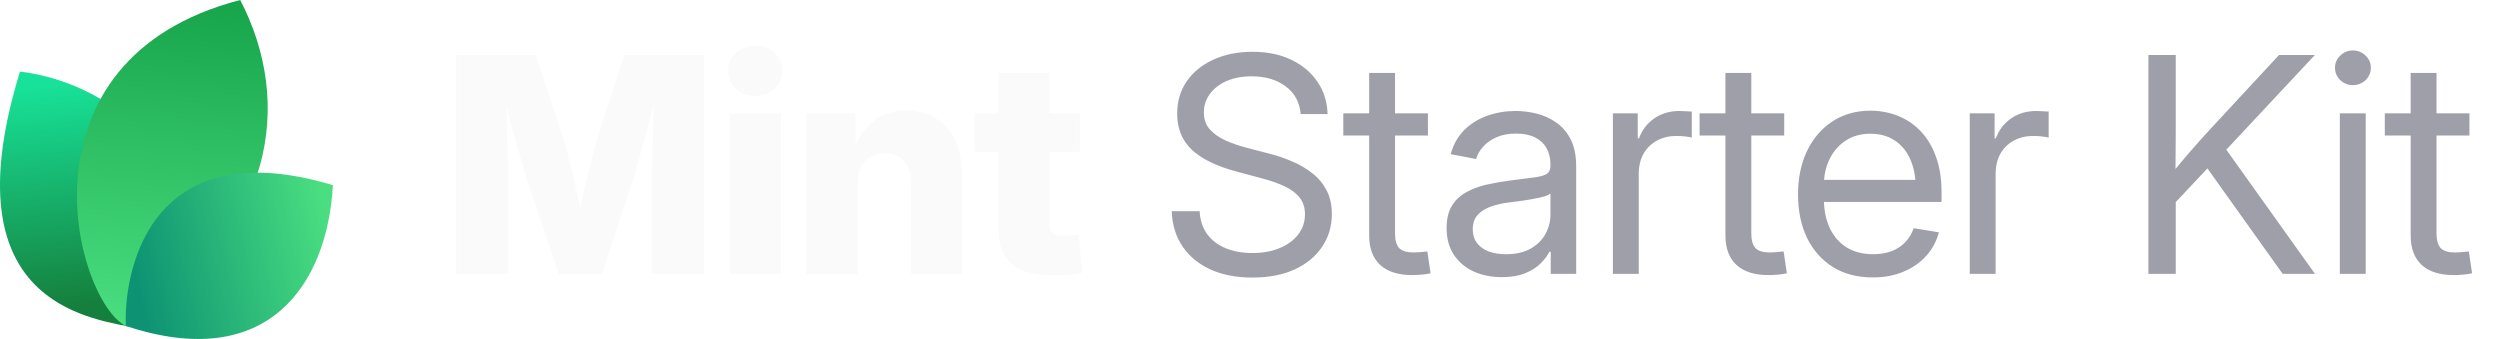
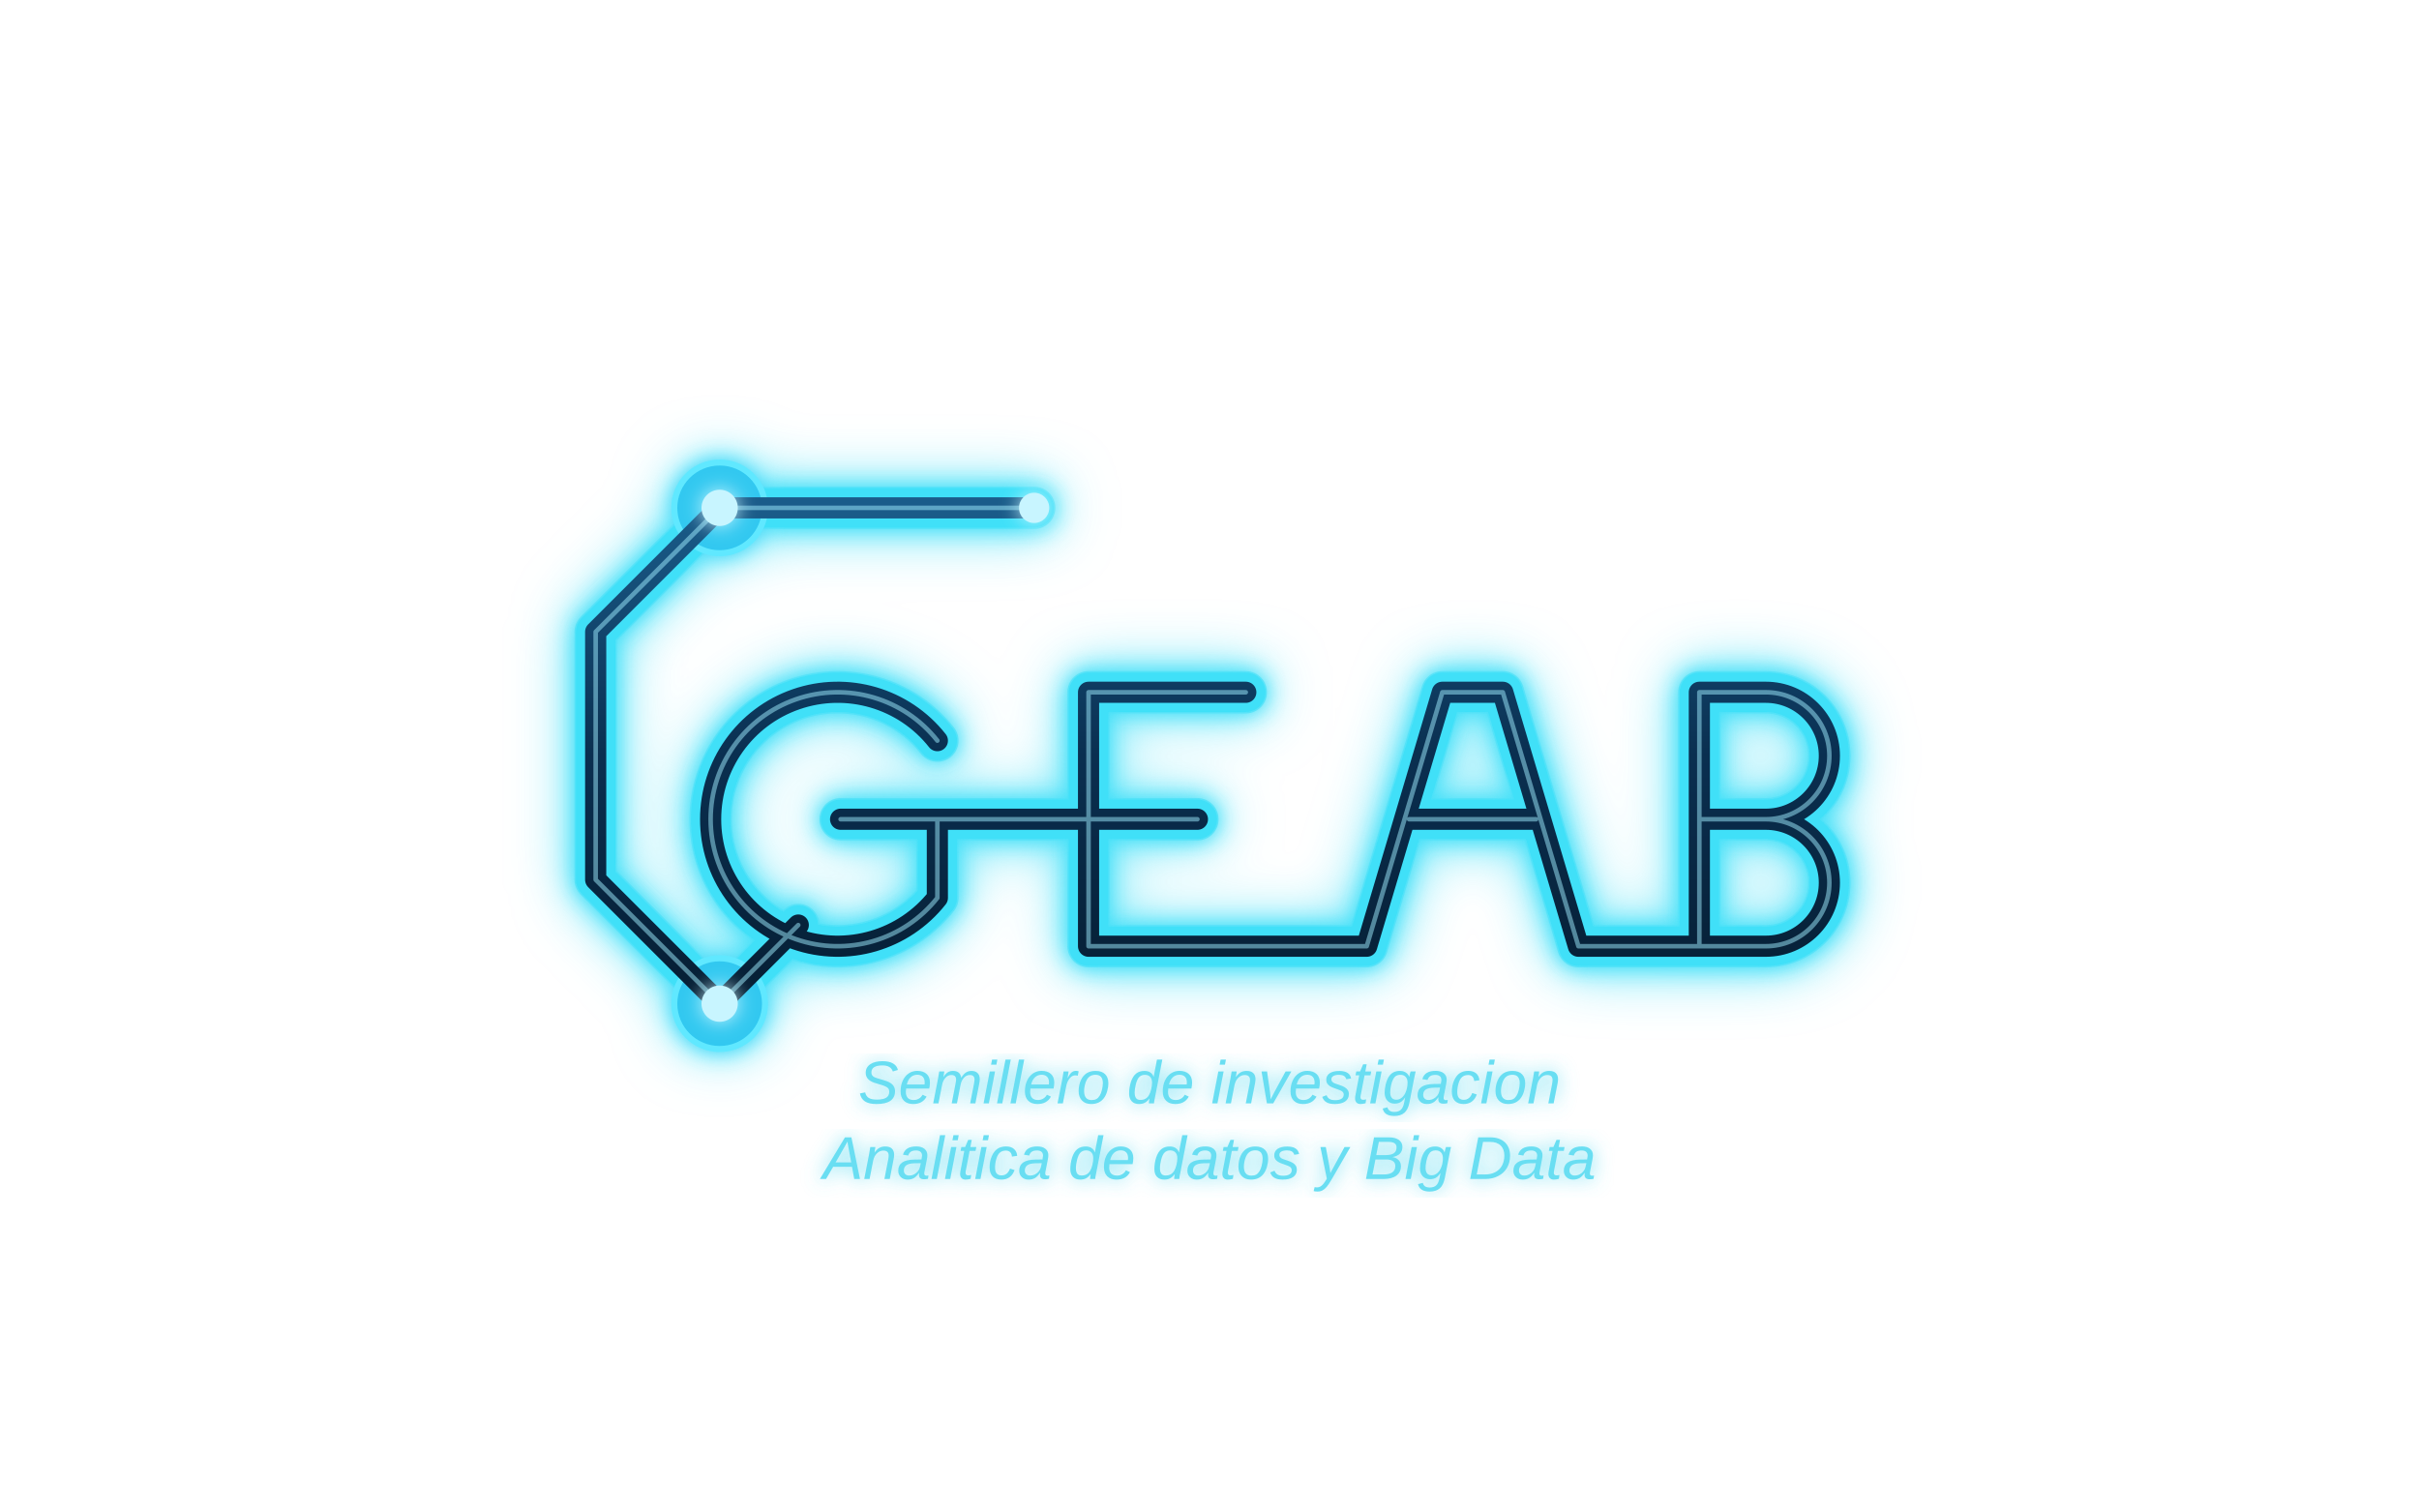
- <svg xmlns="http://www.w3.org/2000/svg" width="177" height="24" viewBox="0 0 177 24" fill="none">
-   <path d="M9.061 23.108C5.268 22.377 -3.391 20.627 1.417 5.064C9.634 6.099 16.973 14.064 9.061 23.108Z" fill="url(#paint0_linear_17557_2145)" />
-   <path d="M8.919 23.094C5.276 21.222 0.784 4.209 17.007 0C20.757 7.193 19.621 16.545 8.919 23.094Z" fill="url(#paint1_linear_17557_2145)" />
-   <path d="M8.914 23.079C8.735 19.882 10.159 9.085 23.57 13.111C23.181 20.123 18.984 26.418 8.914 23.079Z" fill="url(#paint2_linear_17557_2145)" />
-   <path d="M32.301 19.392V3.894H37.938L39.925 9.948C40.036 10.315 40.164 10.787 40.31 11.362C40.462 11.938 40.611 12.552 40.757 13.204C40.91 13.855 41.048 14.483 41.173 15.086C41.305 15.682 41.412 16.192 41.495 16.615H40.695C40.771 16.192 40.871 15.682 40.996 15.086C41.128 14.49 41.267 13.866 41.412 13.214C41.565 12.562 41.714 11.948 41.86 11.373C42.005 10.79 42.133 10.315 42.244 9.948L44.2 3.894H49.848V19.392H46.166V12.704C46.166 12.357 46.173 11.917 46.187 11.383C46.2 10.849 46.214 10.27 46.228 9.646C46.249 9.022 46.266 8.391 46.28 7.753C46.301 7.115 46.311 6.519 46.311 5.964H46.623C46.485 6.561 46.332 7.181 46.166 7.826C45.999 8.471 45.833 9.102 45.666 9.719C45.507 10.336 45.351 10.901 45.198 11.414C45.053 11.928 44.928 12.357 44.824 12.704L42.608 19.392H39.561L37.314 12.704C37.203 12.357 37.072 11.928 36.919 11.414C36.773 10.901 36.614 10.34 36.441 9.729C36.274 9.112 36.104 8.481 35.931 7.836C35.764 7.192 35.608 6.567 35.463 5.964H35.827C35.834 6.512 35.844 7.105 35.858 7.743C35.872 8.374 35.886 9.005 35.9 9.636C35.92 10.26 35.938 10.839 35.952 11.373C35.965 11.907 35.972 12.351 35.972 12.704V19.392H32.301ZM51.668 19.392V8.024H55.288V19.392H51.668ZM53.468 6.786C52.927 6.786 52.473 6.616 52.105 6.276C51.738 5.93 51.554 5.507 51.554 5.007C51.554 4.508 51.738 4.088 52.105 3.749C52.473 3.409 52.927 3.239 53.468 3.239C54.009 3.239 54.463 3.409 54.83 3.749C55.198 4.082 55.382 4.501 55.382 5.007C55.382 5.507 55.198 5.93 54.83 6.276C54.463 6.616 54.009 6.786 53.468 6.786ZM60.708 13.027V19.392H57.088V8.024H60.551L60.593 10.967H60.281C60.593 10.024 61.061 9.268 61.685 8.7C62.309 8.124 63.138 7.836 64.171 7.836C64.975 7.836 65.672 8.017 66.262 8.377C66.851 8.731 67.302 9.234 67.614 9.885C67.933 10.537 68.092 11.307 68.092 12.194V19.392H64.483V12.912C64.483 12.26 64.32 11.754 63.994 11.394C63.675 11.033 63.221 10.853 62.632 10.853C62.25 10.853 61.914 10.936 61.623 11.102C61.332 11.269 61.106 11.515 60.947 11.841C60.787 12.16 60.708 12.555 60.708 13.027ZM76.456 8.024V10.749H69.008V8.024H76.456ZM70.683 5.163H74.292V15.783C74.292 16.102 74.361 16.334 74.5 16.48C74.646 16.625 74.899 16.698 75.259 16.698C75.405 16.698 75.596 16.688 75.831 16.667C76.074 16.646 76.251 16.629 76.362 16.615L76.632 19.309C76.313 19.378 75.963 19.427 75.582 19.455C75.207 19.482 74.836 19.496 74.469 19.496C73.2 19.496 72.25 19.222 71.619 18.674C70.995 18.127 70.683 17.308 70.683 16.22V5.163Z" fill="#FAFAFA" />
-   <path d="M88.667 19.652C87.523 19.652 86.528 19.458 85.682 19.07C84.843 18.681 84.188 18.137 83.716 17.437C83.245 16.736 82.992 15.908 82.957 14.951H84.933C84.968 15.596 85.148 16.14 85.474 16.584C85.8 17.021 86.24 17.354 86.795 17.582C87.35 17.804 87.974 17.915 88.667 17.915C89.388 17.915 90.026 17.801 90.581 17.572C91.143 17.343 91.583 17.024 91.902 16.615C92.228 16.199 92.391 15.717 92.391 15.169C92.391 14.698 92.266 14.306 92.017 13.994C91.767 13.675 91.413 13.408 90.956 13.193C90.498 12.978 89.954 12.787 89.323 12.621L87.502 12.132C86.123 11.765 85.082 11.255 84.382 10.603C83.689 9.944 83.342 9.095 83.342 8.055C83.342 7.174 83.571 6.404 84.028 5.746C84.486 5.087 85.117 4.577 85.921 4.217C86.726 3.849 87.645 3.666 88.678 3.666C89.718 3.666 90.63 3.853 91.413 4.227C92.204 4.602 92.824 5.122 93.275 5.787C93.726 6.446 93.965 7.209 93.993 8.076H92.089C92.013 7.23 91.656 6.574 91.018 6.11C90.387 5.638 89.586 5.403 88.615 5.403C87.95 5.403 87.36 5.513 86.847 5.735C86.341 5.957 85.946 6.262 85.661 6.651C85.377 7.032 85.235 7.469 85.235 7.961C85.235 8.447 85.377 8.849 85.661 9.168C85.946 9.48 86.317 9.74 86.774 9.948C87.232 10.149 87.724 10.319 88.251 10.457L89.884 10.884C90.439 11.023 90.977 11.206 91.496 11.435C92.023 11.657 92.495 11.934 92.911 12.267C93.334 12.593 93.67 12.995 93.92 13.474C94.17 13.945 94.294 14.504 94.294 15.149C94.294 16.015 94.066 16.788 93.608 17.468C93.157 18.148 92.512 18.681 91.673 19.07C90.834 19.458 89.832 19.652 88.667 19.652ZM101.097 8.024V9.594H95.106V8.024H101.097ZM96.937 5.163H98.767V16.521C98.767 17 98.865 17.347 99.059 17.562C99.26 17.77 99.6 17.874 100.078 17.874C100.21 17.874 100.366 17.867 100.546 17.853C100.733 17.832 100.903 17.815 101.056 17.801L101.285 19.351C101.097 19.392 100.886 19.423 100.65 19.444C100.414 19.465 100.189 19.475 99.974 19.475C98.996 19.475 98.244 19.236 97.717 18.758C97.197 18.272 96.937 17.579 96.937 16.677V5.163ZM106.33 19.621C105.595 19.621 104.932 19.489 104.343 19.226C103.754 18.955 103.285 18.564 102.939 18.05C102.592 17.53 102.419 16.896 102.419 16.147C102.419 15.495 102.547 14.965 102.804 14.556C103.06 14.146 103.403 13.828 103.833 13.599C104.263 13.363 104.742 13.186 105.269 13.068C105.796 12.95 106.333 12.857 106.881 12.787C107.574 12.69 108.132 12.617 108.555 12.569C108.978 12.52 109.287 12.441 109.481 12.33C109.675 12.212 109.772 12.014 109.772 11.737V11.654C109.772 11.203 109.679 10.815 109.492 10.489C109.311 10.163 109.041 9.91 108.68 9.729C108.32 9.549 107.872 9.459 107.338 9.459C106.805 9.459 106.34 9.546 105.945 9.719C105.556 9.892 105.241 10.118 104.998 10.395C104.755 10.665 104.593 10.953 104.509 11.258L102.71 10.915C102.897 10.222 103.22 9.65 103.677 9.199C104.135 8.748 104.679 8.412 105.31 8.19C105.941 7.968 106.607 7.857 107.307 7.857C107.8 7.857 108.295 7.92 108.795 8.044C109.301 8.169 109.765 8.381 110.188 8.679C110.611 8.97 110.951 9.369 111.208 9.875C111.464 10.374 111.593 11.005 111.593 11.768V19.392H109.793V17.822H109.7C109.568 18.085 109.363 18.359 109.086 18.643C108.809 18.921 108.444 19.153 107.994 19.34C107.543 19.527 106.988 19.621 106.33 19.621ZM106.621 17.998C107.321 17.998 107.904 17.867 108.368 17.603C108.84 17.333 109.19 16.986 109.419 16.563C109.654 16.133 109.772 15.682 109.772 15.211V13.692C109.703 13.769 109.554 13.841 109.325 13.911C109.096 13.973 108.829 14.032 108.524 14.088C108.226 14.143 107.921 14.192 107.609 14.233C107.304 14.275 107.033 14.309 106.798 14.337C106.354 14.393 105.938 14.49 105.549 14.628C105.168 14.76 104.86 14.954 104.624 15.211C104.388 15.467 104.27 15.811 104.27 16.241C104.27 16.615 104.367 16.934 104.561 17.198C104.762 17.461 105.04 17.662 105.393 17.801C105.747 17.933 106.156 17.998 106.621 17.998ZM114.193 19.392V8.024H115.951V9.792H116.045C116.253 9.209 116.61 8.741 117.116 8.388C117.622 8.034 118.219 7.857 118.905 7.857C119.058 7.857 119.217 7.864 119.384 7.878C119.55 7.885 119.682 7.892 119.779 7.899V9.74C119.716 9.719 119.578 9.695 119.363 9.667C119.155 9.639 118.922 9.625 118.666 9.625C118.174 9.625 117.726 9.733 117.324 9.948C116.922 10.163 116.603 10.471 116.367 10.874C116.138 11.276 116.024 11.758 116.024 12.319V19.392H114.193ZM126.322 8.024V9.594H120.33V8.024H126.322ZM122.161 5.163H123.992V16.521C123.992 17 124.089 17.347 124.283 17.562C124.484 17.77 124.824 17.874 125.302 17.874C125.434 17.874 125.59 17.867 125.77 17.853C125.958 17.832 126.127 17.815 126.28 17.801L126.509 19.351C126.322 19.392 126.11 19.423 125.874 19.444C125.639 19.465 125.413 19.475 125.198 19.475C124.221 19.475 123.468 19.236 122.941 18.758C122.421 18.272 122.161 17.579 122.161 16.677V5.163ZM132.604 19.642C131.502 19.642 130.555 19.396 129.765 18.903C128.974 18.404 128.364 17.714 127.934 16.834C127.511 15.946 127.3 14.927 127.3 13.775C127.3 12.611 127.511 11.584 127.934 10.697C128.364 9.802 128.964 9.102 129.734 8.596C130.51 8.089 131.408 7.836 132.428 7.836C133.1 7.836 133.738 7.954 134.341 8.19C134.952 8.426 135.489 8.783 135.954 9.261C136.425 9.74 136.793 10.343 137.056 11.071C137.327 11.792 137.462 12.645 137.462 13.63V14.296H128.433V12.735H136.463L135.631 13.297C135.631 12.541 135.506 11.876 135.257 11.3C135.007 10.725 134.643 10.277 134.165 9.958C133.686 9.632 133.107 9.469 132.428 9.469C131.748 9.469 131.162 9.632 130.67 9.958C130.177 10.284 129.796 10.725 129.526 11.279C129.262 11.827 129.13 12.441 129.13 13.12V14.046C129.13 14.864 129.273 15.572 129.557 16.168C129.841 16.757 130.243 17.211 130.763 17.53C131.283 17.842 131.901 17.998 132.615 17.998C133.093 17.998 133.523 17.929 133.905 17.79C134.293 17.645 134.619 17.433 134.882 17.156C135.153 16.879 135.354 16.546 135.486 16.157L137.275 16.449C137.108 17.08 136.81 17.634 136.38 18.113C135.95 18.591 135.413 18.966 134.768 19.236C134.123 19.507 133.402 19.642 132.604 19.642ZM139.459 19.392V8.024H141.217V9.792H141.311C141.519 9.209 141.876 8.741 142.382 8.388C142.888 8.034 143.485 7.857 144.171 7.857C144.324 7.857 144.483 7.864 144.649 7.878C144.816 7.885 144.948 7.892 145.045 7.899V9.74C144.982 9.719 144.844 9.695 144.629 9.667C144.421 9.639 144.188 9.625 143.932 9.625C143.439 9.625 142.992 9.733 142.59 9.948C142.188 10.163 141.869 10.471 141.633 10.874C141.404 11.276 141.29 11.758 141.29 12.319V19.392H139.459ZM153.429 14.961V12.715C153.783 12.257 154.136 11.82 154.49 11.404C154.844 10.981 155.204 10.565 155.572 10.156C155.939 9.74 156.314 9.327 156.695 8.918L161.355 3.894H163.893L157.277 10.967H157.184L153.429 14.961ZM152.108 19.392V3.894H154.043V9.241L154.022 12.559L154.043 13.505V19.392H152.108ZM161.615 19.392L155.967 11.477L157.173 9.969L163.903 19.392H161.615ZM165.661 19.392V8.024H167.492V19.392H165.661ZM166.587 6.027C166.24 6.027 165.942 5.909 165.692 5.673C165.443 5.43 165.318 5.139 165.318 4.799C165.318 4.459 165.443 4.172 165.692 3.936C165.942 3.693 166.24 3.572 166.587 3.572C166.934 3.572 167.232 3.693 167.482 3.936C167.731 4.172 167.856 4.459 167.856 4.799C167.856 5.139 167.731 5.43 167.482 5.673C167.232 5.909 166.934 6.027 166.587 6.027ZM174.836 8.024V9.594H168.844V8.024H174.836ZM170.675 5.163H172.506V16.521C172.506 17 172.603 17.347 172.797 17.562C172.998 17.77 173.338 17.874 173.816 17.874C173.948 17.874 174.104 17.867 174.284 17.853C174.472 17.832 174.641 17.815 174.794 17.801L175.023 19.351C174.836 19.392 174.624 19.423 174.388 19.444C174.153 19.465 173.927 19.475 173.712 19.475C172.735 19.475 171.982 19.236 171.455 18.758C170.935 18.272 170.675 17.579 170.675 16.677V5.163Z" fill="#9F9FA9" />
+ <svg xmlns="http://www.w3.org/2000/svg" viewBox="0 0 800 500" width="800" height="500">
  <defs>
-     <linearGradient id="paint0_linear_17557_2145" x1="3.776" y1="5.916" x2="5.232" y2="21.559" gradientUnits="userSpaceOnUse">
-       <stop stop-color="#18E299" />
-       <stop offset="1" stop-color="#15803D" />
-     </linearGradient>
-     <linearGradient id="paint1_linear_17557_2145" x1="12.171" y1="-0.718" x2="10.19" y2="22.983" gradientUnits="userSpaceOnUse">
-       <stop stop-color="#16A34A" />
-       <stop offset="1" stop-color="#4ADE80" />
-     </linearGradient>
-     <linearGradient id="paint2_linear_17557_2145" x1="23.133" y1="15.353" x2="9.338" y2="18.52" gradientUnits="userSpaceOnUse">
-       <stop stop-color="#4ADE80" />
-       <stop offset="1" stop-color="#0D9373" />
+     <filter id="neon-outer" x="-30%" y="-30%" width="160%" height="160%">
+       <feGaussianBlur in="SourceGraphic" stdDeviation="10" result="blur1" />
+       <feGaussianBlur in="SourceGraphic" stdDeviation="5" result="blur2" />
+       <feMerge>
+         <feMergeNode in="blur1" />
+         <feMergeNode in="blur2" />
+         <feMergeNode in="SourceGraphic" />
+       </feMerge>
+     </filter>
+     <filter id="neon-inner" x="-10%" y="-10%" width="120%" height="120%">
+       <feGaussianBlur in="SourceGraphic" stdDeviation="3" result="blur" />
+       <feMerge>
+         <feMergeNode in="blur" />
+         <feMergeNode in="SourceGraphic" />
+       </feMerge>
+     </filter>
+     <filter id="glow-node" x="-80%" y="-80%" width="260%" height="260%">
+       <feGaussianBlur in="SourceGraphic" stdDeviation="6" result="blur" />
+       <feMerge>
+         <feMergeNode in="blur" />
+         <feMergeNode in="SourceGraphic" />
+       </feMerge>
+     </filter>
+     <filter id="glow-small" x="-100%" y="-100%" width="300%" height="300%">
+       <feGaussianBlur in="SourceGraphic" stdDeviation="3" result="blur" />
+       <feMerge>
+         <feMergeNode in="blur" />
+         <feMergeNode in="SourceGraphic" />
+       </feMerge>
+     </filter>
+     <linearGradient id="glassGrad" x1="0" y1="0" x2="0" y2="1">
+       <stop offset="0%" stop-color="#1a5c8a" />
+       <stop offset="50%" stop-color="#0a2f50" />
+       <stop offset="100%" stop-color="#061e33" />
    </linearGradient>
  </defs>
+   <g filter="url(#neon-outer)" opacity="0.6">
+     <g stroke="#00d4f5" stroke-width="14" fill="none" stroke-linecap="round" stroke-linejoin="round">
+       <path d="                 M 310 245 A 42 42 0 1 0 310 297 L 310 271 L 278 271                 M 310 271 L 362 271                 M 412 229 L 360 229 L 360 313 L 452 313                 M 360 271 L 396 271                 M 452 313 L 477 229 L 497 229 L 522 313 L 562 313                 M 466 271 L 508 271                 M 562 229 L 562 313                 M 562 229 L 584 229 A 21 21 0 0 1 584 271 L 562 271                 M 562 271 L 584 271 A 21 21 0 0 1 584 313 L 562 313                 M 342 168 L 238 168 L 197 209 L 197 291 L 238 332 L 264 306             " />
+       <circle cx="238" cy="168" r="15" fill="#00d4f5" stroke="none" />
+       <circle cx="238" cy="332" r="15" fill="#00d4f5" stroke="none" />
+     </g>
+   </g>
+   <g filter="url(#neon-inner)">
+     <g stroke="#40e0f8" stroke-width="13" fill="none" stroke-linecap="round" stroke-linejoin="round">
+       <path d="                 M 310 245 A 42 42 0 1 0 310 297 L 310 271 L 278 271                 M 310 271 L 362 271                 M 412 229 L 360 229 L 360 313 L 452 313                 M 360 271 L 396 271                 M 452 313 L 477 229 L 497 229 L 522 313 L 562 313                 M 466 271 L 508 271                 M 562 229 L 562 313                 M 562 229 L 584 229 A 21 21 0 0 1 584 271 L 562 271                 M 562 271 L 584 271 A 21 21 0 0 1 584 313 L 562 313                 M 342 168 L 238 168 L 197 209 L 197 291 L 238 332 L 264 306             " />
+     </g>
+     <circle cx="238" cy="168" r="15" fill="#30c8f0" stroke="#60e8ff" stroke-width="2" />
+     <circle cx="238" cy="332" r="15" fill="#30c8f0" stroke="#60e8ff" stroke-width="2" />
+   </g>
+   <g stroke="url(#glassGrad)" stroke-width="7" fill="none" stroke-linecap="round" stroke-linejoin="round">
+     <path d="             M 310 245 A 42 42 0 1 0 310 297 L 310 271 L 278 271             M 310 271 L 362 271             M 412 229 L 360 229 L 360 313 L 452 313             M 360 271 L 396 271             M 452 313 L 477 229 L 497 229 L 522 313 L 562 313             M 466 271 L 508 271             M 562 229 L 562 313             M 562 229 L 584 229 A 21 21 0 0 1 584 271 L 562 271             M 562 271 L 584 271 A 21 21 0 0 1 584 313 L 562 313             M 342 168 L 238 168 L 197 209 L 197 291 L 238 332 L 264 306         " />
+   </g>
+   <g stroke="#a0eeff" stroke-width="1.5" fill="none" stroke-linecap="round" stroke-linejoin="round" opacity="0.5">
+     <path d="             M 310 245 A 42 42 0 1 0 310 297 L 310 271 L 278 271             M 310 271 L 362 271             M 412 229 L 360 229 L 360 313 L 452 313             M 360 271 L 396 271             M 452 313 L 477 229 L 497 229 L 522 313 L 562 313             M 466 271 L 508 271             M 562 229 L 562 313             M 562 229 L 584 229 A 21 21 0 0 1 584 271 L 562 271             M 562 271 L 584 271 A 21 21 0 0 1 584 313 L 562 313             M 342 168 L 238 168 L 197 209 L 197 291 L 238 332 L 264 306         " />
+   </g>
+   <circle cx="238" cy="168" r="6" fill="#c8f5ff" filter="url(#glow-small)" />
+   <circle cx="238" cy="332" r="6" fill="#c8f5ff" filter="url(#glow-small)" />
+   <circle cx="342" cy="168" r="5" fill="#c8f5ff" filter="url(#glow-small)" />
+   <text x="400" y="365" text-anchor="middle" font-family="Arial, sans-serif" font-size="20" font-style="italic" fill="#50d8f0" opacity="0.85" filter="url(#neon-inner)">
+         Semillero de investigacion
+     </text>
+   <text x="400" y="390" text-anchor="middle" font-family="Arial, sans-serif" font-size="20" font-style="italic" fill="#50d8f0" opacity="0.85" filter="url(#neon-inner)">
+         Analitica de datos y Big Data
+     </text>
</svg>
